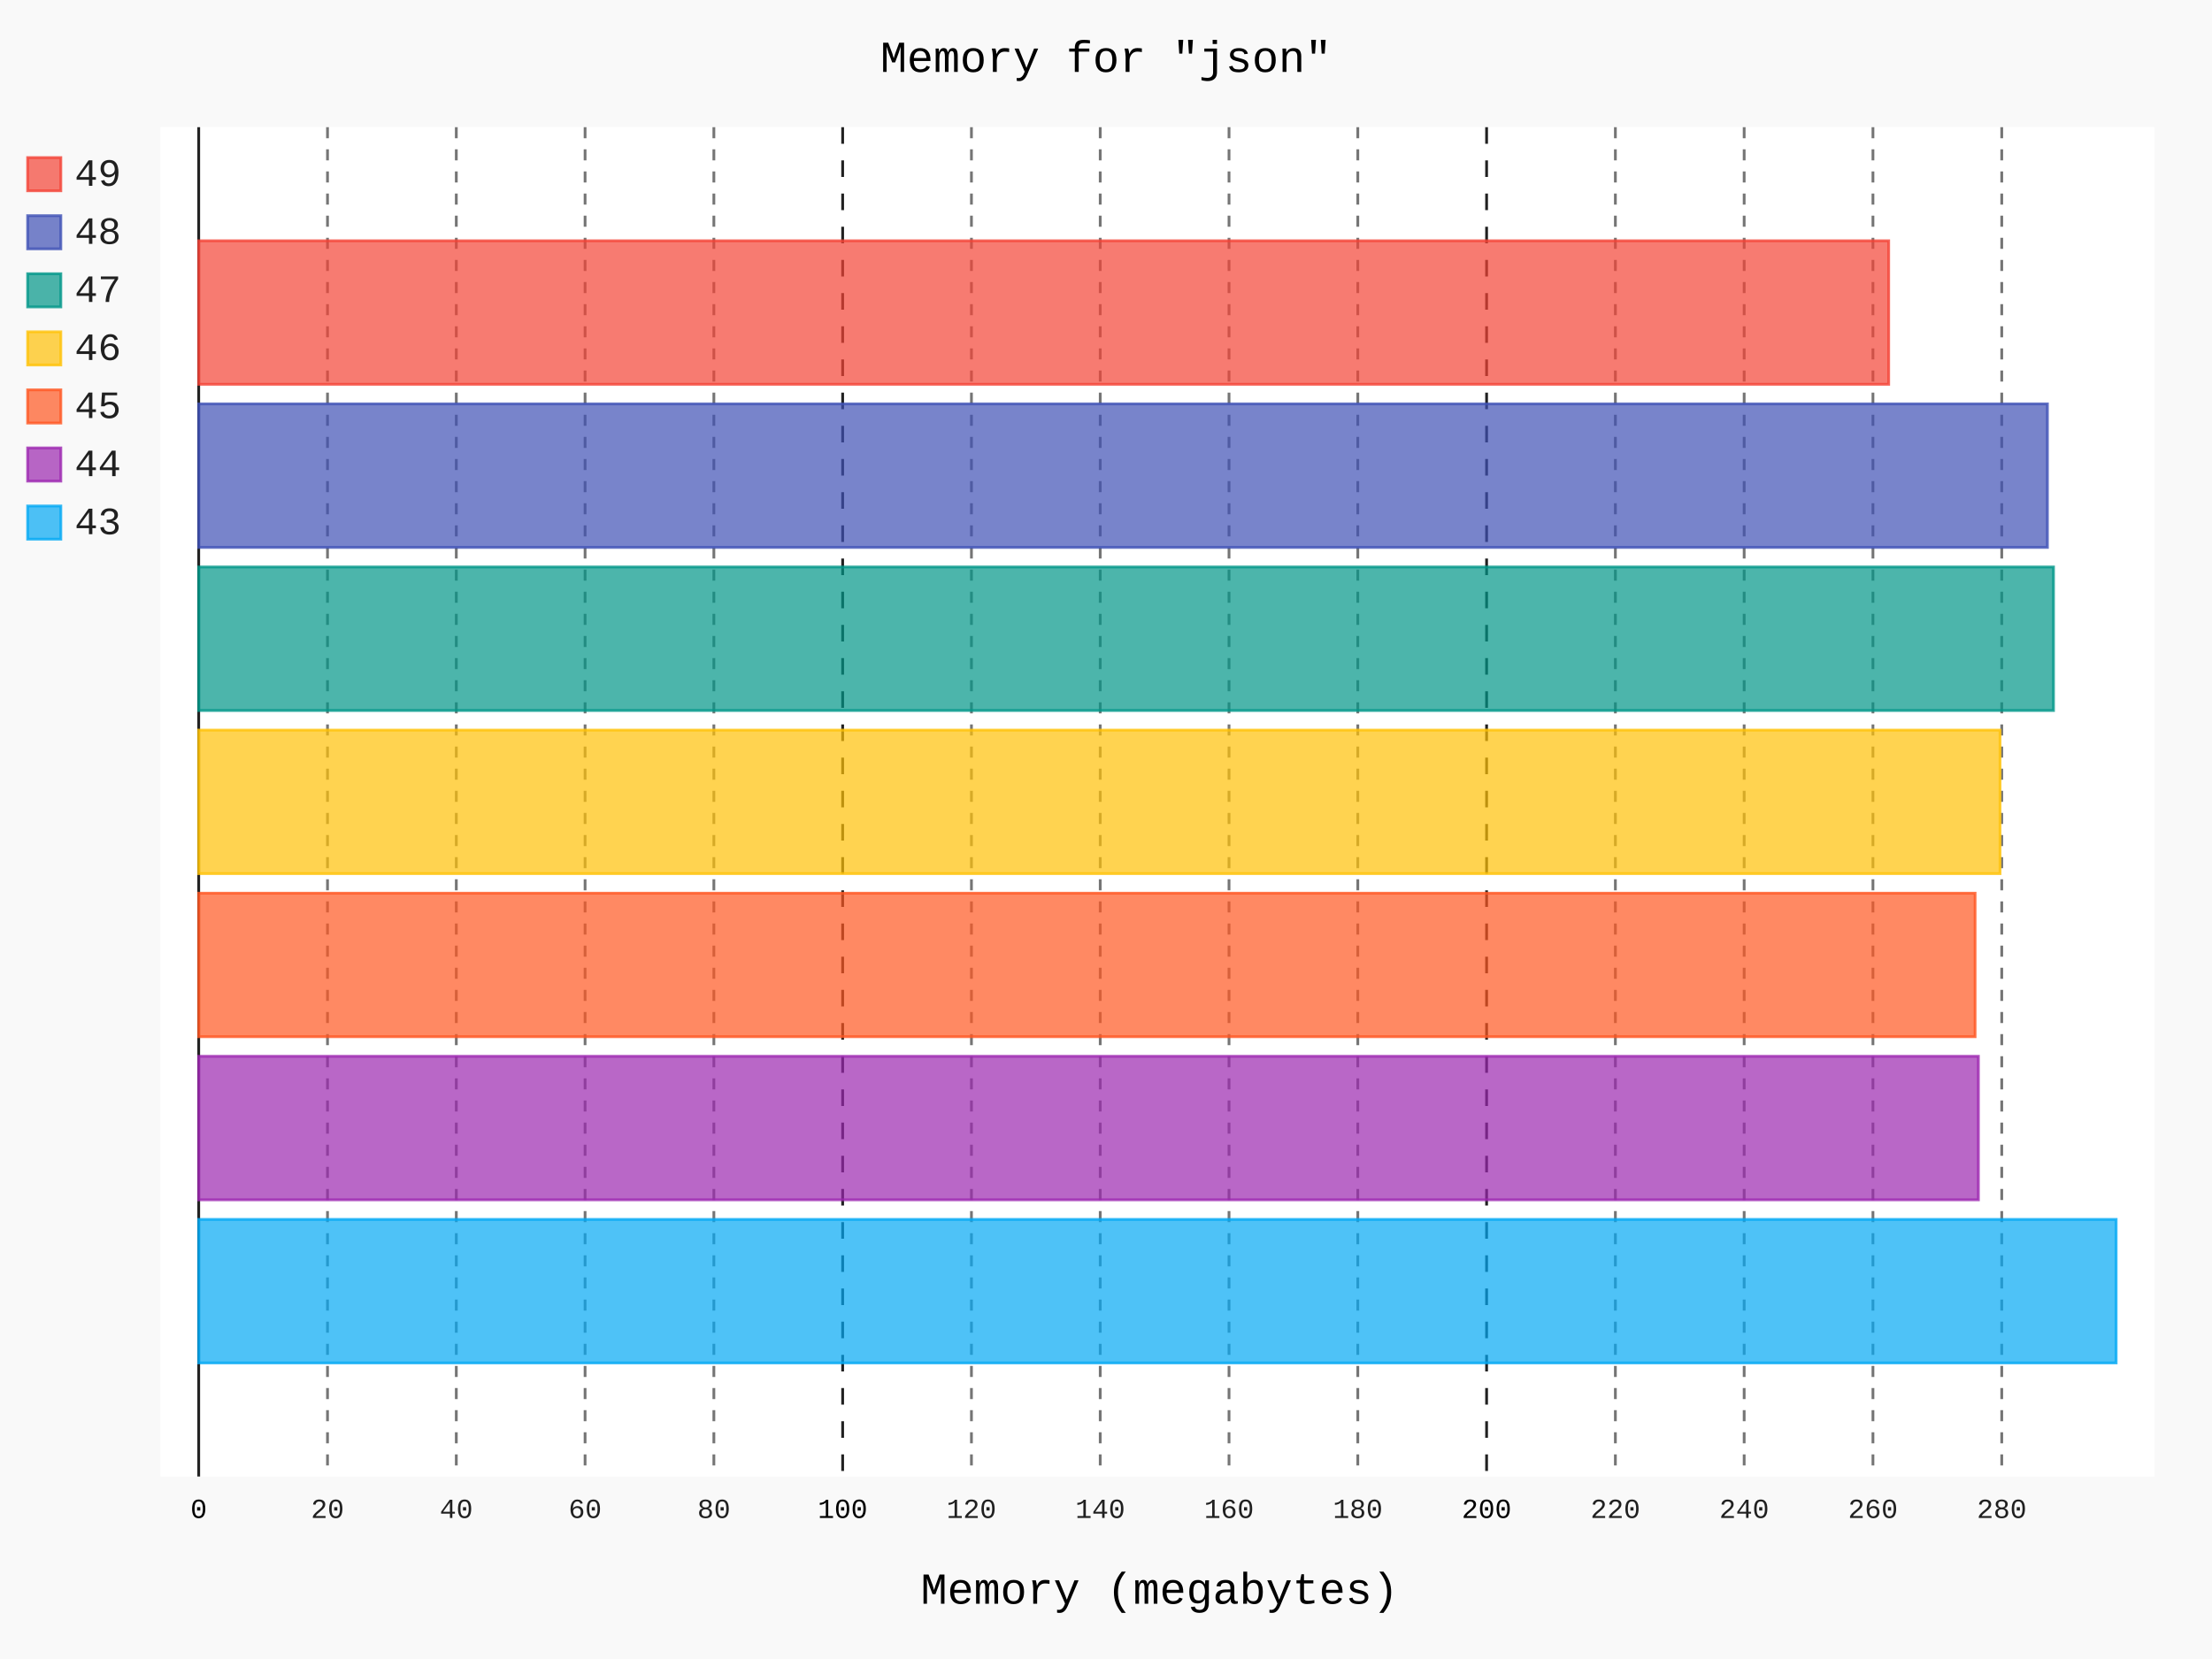
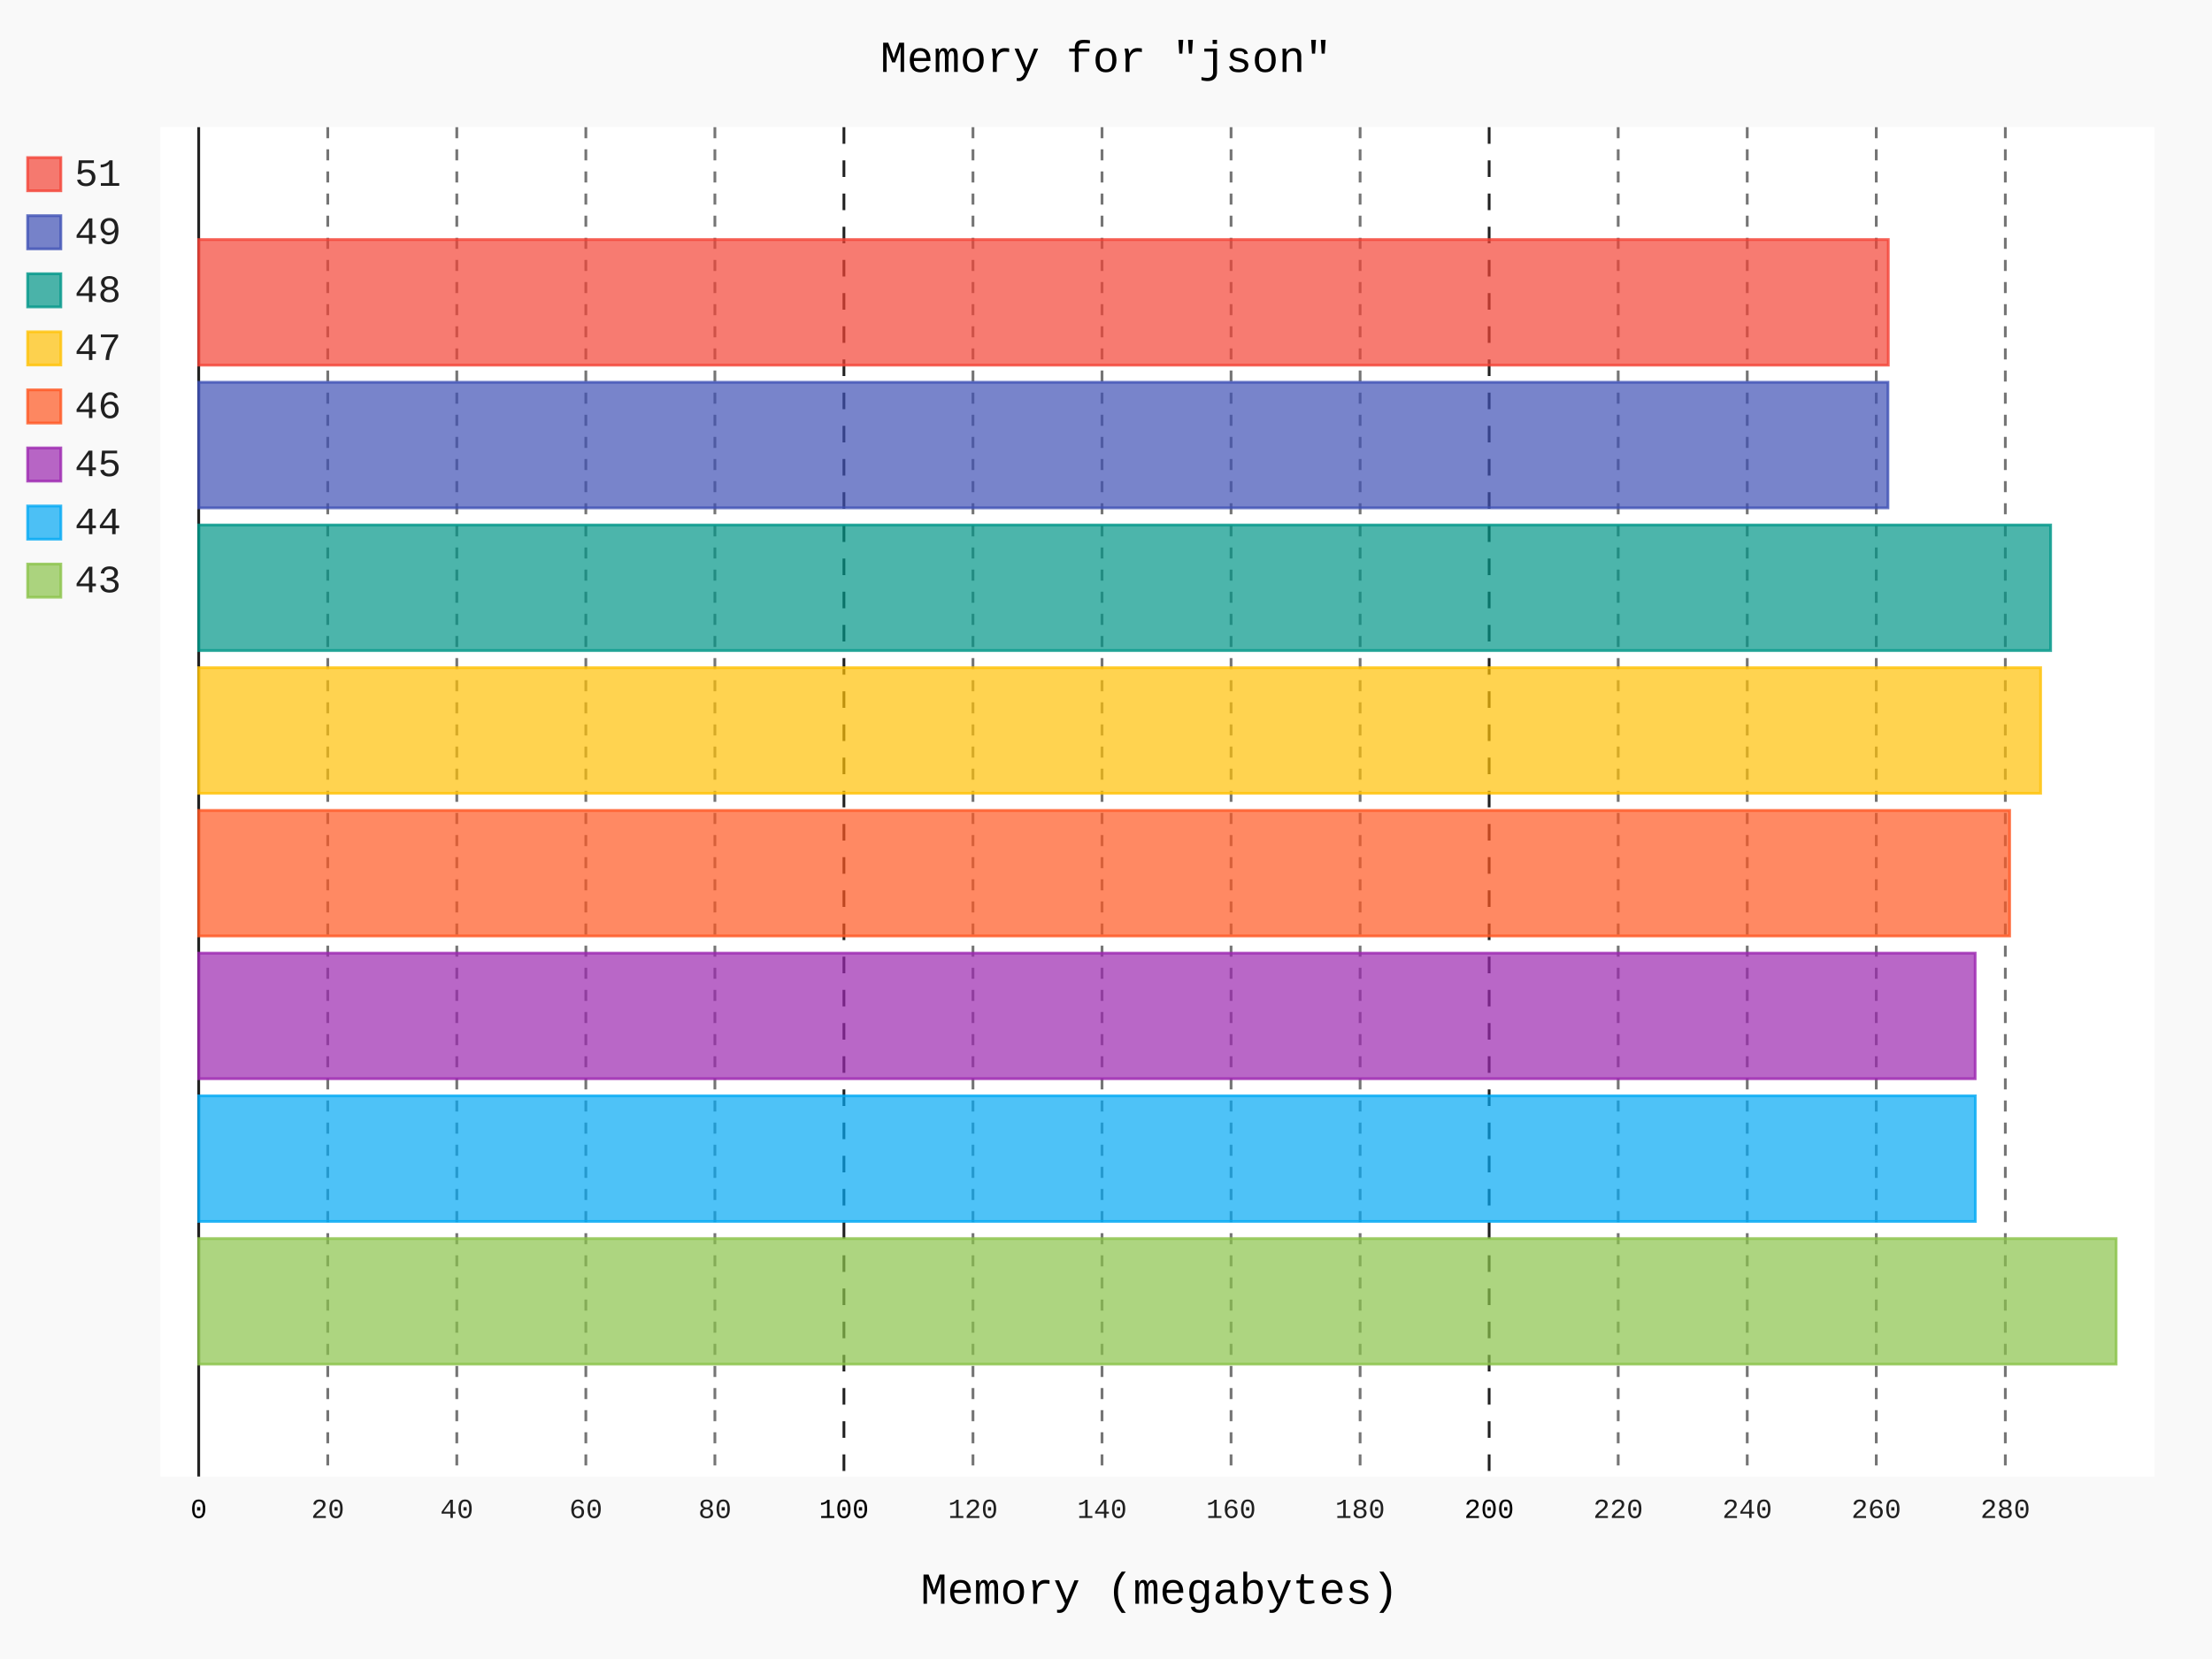
- <svg xmlns="http://www.w3.org/2000/svg" class="pygal-chart" id="chart-b7abd17a-9d32-4eed-b9ae-3e2797826c0f" viewBox="0 0 800 600">
+ <svg xmlns="http://www.w3.org/2000/svg" class="pygal-chart" id="chart-569929b2-1d37-4e0d-a3dc-e50ab4bb9d2b" viewBox="0 0 800 600">
  <defs>
-     <style type="text/css">#chart-b7abd17a-9d32-4eed-b9ae-3e2797826c0f{-webkit-user-select:none;-webkit-font-smoothing:antialiased;font-family:Consolas,"Liberation Mono",Menlo,Courier,monospace}#chart-b7abd17a-9d32-4eed-b9ae-3e2797826c0f .title{font-family:Consolas,"Liberation Mono",Menlo,Courier,monospace;font-size:16px}#chart-b7abd17a-9d32-4eed-b9ae-3e2797826c0f .legends .legend text{font-family:Consolas,"Liberation Mono",Menlo,Courier,monospace;font-size:14px}#chart-b7abd17a-9d32-4eed-b9ae-3e2797826c0f .axis text{font-family:Consolas,"Liberation Mono",Menlo,Courier,monospace;font-size:10px}#chart-b7abd17a-9d32-4eed-b9ae-3e2797826c0f .axis text.major{font-family:Consolas,"Liberation Mono",Menlo,Courier,monospace;font-size:10px}#chart-b7abd17a-9d32-4eed-b9ae-3e2797826c0f .text-overlay text.value{font-family:Consolas,"Liberation Mono",Menlo,Courier,monospace;font-size:16px}#chart-b7abd17a-9d32-4eed-b9ae-3e2797826c0f .text-overlay text.label{font-family:Consolas,"Liberation Mono",Menlo,Courier,monospace;font-size:10px}#chart-b7abd17a-9d32-4eed-b9ae-3e2797826c0f .tooltip{font-family:Consolas,"Liberation Mono",Menlo,Courier,monospace;font-size:14px}#chart-b7abd17a-9d32-4eed-b9ae-3e2797826c0f text.no_data{font-family:Consolas,"Liberation Mono",Menlo,Courier,monospace;font-size:64px}
- #chart-b7abd17a-9d32-4eed-b9ae-3e2797826c0f{background-color:rgba(249,249,249,1)}#chart-b7abd17a-9d32-4eed-b9ae-3e2797826c0f path,#chart-b7abd17a-9d32-4eed-b9ae-3e2797826c0f line,#chart-b7abd17a-9d32-4eed-b9ae-3e2797826c0f rect,#chart-b7abd17a-9d32-4eed-b9ae-3e2797826c0f circle{-webkit-transition:150ms;-moz-transition:150ms;transition:150ms}#chart-b7abd17a-9d32-4eed-b9ae-3e2797826c0f .graph &gt; .background{fill:rgba(249,249,249,1)}#chart-b7abd17a-9d32-4eed-b9ae-3e2797826c0f .plot &gt; .background{fill:rgba(255,255,255,1)}#chart-b7abd17a-9d32-4eed-b9ae-3e2797826c0f .graph{fill:rgba(0,0,0,.87)}#chart-b7abd17a-9d32-4eed-b9ae-3e2797826c0f text.no_data{fill:rgba(0,0,0,1)}#chart-b7abd17a-9d32-4eed-b9ae-3e2797826c0f .title{fill:rgba(0,0,0,1)}#chart-b7abd17a-9d32-4eed-b9ae-3e2797826c0f .legends .legend text{fill:rgba(0,0,0,.87)}#chart-b7abd17a-9d32-4eed-b9ae-3e2797826c0f .legends .legend:hover text{fill:rgba(0,0,0,1)}#chart-b7abd17a-9d32-4eed-b9ae-3e2797826c0f .axis .line{stroke:rgba(0,0,0,1)}#chart-b7abd17a-9d32-4eed-b9ae-3e2797826c0f .axis .guide.line{stroke:rgba(0,0,0,.54)}#chart-b7abd17a-9d32-4eed-b9ae-3e2797826c0f .axis .major.line{stroke:rgba(0,0,0,.87)}#chart-b7abd17a-9d32-4eed-b9ae-3e2797826c0f .axis text.major{fill:rgba(0,0,0,1)}#chart-b7abd17a-9d32-4eed-b9ae-3e2797826c0f .axis.y .guides:hover .guide.line,#chart-b7abd17a-9d32-4eed-b9ae-3e2797826c0f .line-graph .axis.x .guides:hover .guide.line,#chart-b7abd17a-9d32-4eed-b9ae-3e2797826c0f .stackedline-graph .axis.x .guides:hover .guide.line,#chart-b7abd17a-9d32-4eed-b9ae-3e2797826c0f .xy-graph .axis.x .guides:hover .guide.line{stroke:rgba(0,0,0,1)}#chart-b7abd17a-9d32-4eed-b9ae-3e2797826c0f .axis .guides:hover text{fill:rgba(0,0,0,1)}#chart-b7abd17a-9d32-4eed-b9ae-3e2797826c0f .reactive{fill-opacity:.7;stroke-opacity:.8}#chart-b7abd17a-9d32-4eed-b9ae-3e2797826c0f .ci{stroke:rgba(0,0,0,.87)}#chart-b7abd17a-9d32-4eed-b9ae-3e2797826c0f .reactive.active,#chart-b7abd17a-9d32-4eed-b9ae-3e2797826c0f .active .reactive{fill-opacity:.8;stroke-opacity:.9;stroke-width:4}#chart-b7abd17a-9d32-4eed-b9ae-3e2797826c0f .ci .reactive.active{stroke-width:1.5}#chart-b7abd17a-9d32-4eed-b9ae-3e2797826c0f .series text{fill:rgba(0,0,0,1)}#chart-b7abd17a-9d32-4eed-b9ae-3e2797826c0f .tooltip rect{fill:rgba(255,255,255,1);stroke:rgba(0,0,0,1);-webkit-transition:opacity 150ms;-moz-transition:opacity 150ms;transition:opacity 150ms}#chart-b7abd17a-9d32-4eed-b9ae-3e2797826c0f .tooltip .label{fill:rgba(0,0,0,.87)}#chart-b7abd17a-9d32-4eed-b9ae-3e2797826c0f .tooltip .label{fill:rgba(0,0,0,.87)}#chart-b7abd17a-9d32-4eed-b9ae-3e2797826c0f .tooltip .legend{font-size:.8em;fill:rgba(0,0,0,.54)}#chart-b7abd17a-9d32-4eed-b9ae-3e2797826c0f .tooltip .x_label{font-size:.6em;fill:rgba(0,0,0,1)}#chart-b7abd17a-9d32-4eed-b9ae-3e2797826c0f .tooltip .xlink{font-size:.5em;text-decoration:underline}#chart-b7abd17a-9d32-4eed-b9ae-3e2797826c0f .tooltip .value{font-size:1.5em}#chart-b7abd17a-9d32-4eed-b9ae-3e2797826c0f .bound{font-size:.5em}#chart-b7abd17a-9d32-4eed-b9ae-3e2797826c0f .max-value{font-size:.75em;fill:rgba(0,0,0,.54)}#chart-b7abd17a-9d32-4eed-b9ae-3e2797826c0f .map-element{fill:rgba(255,255,255,1);stroke:rgba(0,0,0,.54) !important}#chart-b7abd17a-9d32-4eed-b9ae-3e2797826c0f .map-element .reactive{fill-opacity:inherit;stroke-opacity:inherit}#chart-b7abd17a-9d32-4eed-b9ae-3e2797826c0f .color-0,#chart-b7abd17a-9d32-4eed-b9ae-3e2797826c0f .color-0 a:visited{stroke:#F44336;fill:#F44336}#chart-b7abd17a-9d32-4eed-b9ae-3e2797826c0f .color-1,#chart-b7abd17a-9d32-4eed-b9ae-3e2797826c0f .color-1 a:visited{stroke:#3F51B5;fill:#3F51B5}#chart-b7abd17a-9d32-4eed-b9ae-3e2797826c0f .color-2,#chart-b7abd17a-9d32-4eed-b9ae-3e2797826c0f .color-2 a:visited{stroke:#009688;fill:#009688}#chart-b7abd17a-9d32-4eed-b9ae-3e2797826c0f .color-3,#chart-b7abd17a-9d32-4eed-b9ae-3e2797826c0f .color-3 a:visited{stroke:#FFC107;fill:#FFC107}#chart-b7abd17a-9d32-4eed-b9ae-3e2797826c0f .color-4,#chart-b7abd17a-9d32-4eed-b9ae-3e2797826c0f .color-4 a:visited{stroke:#FF5722;fill:#FF5722}#chart-b7abd17a-9d32-4eed-b9ae-3e2797826c0f .color-5,#chart-b7abd17a-9d32-4eed-b9ae-3e2797826c0f .color-5 a:visited{stroke:#9C27B0;fill:#9C27B0}#chart-b7abd17a-9d32-4eed-b9ae-3e2797826c0f .color-6,#chart-b7abd17a-9d32-4eed-b9ae-3e2797826c0f .color-6 a:visited{stroke:#03A9F4;fill:#03A9F4}#chart-b7abd17a-9d32-4eed-b9ae-3e2797826c0f .text-overlay .color-0 text{fill:black}#chart-b7abd17a-9d32-4eed-b9ae-3e2797826c0f .text-overlay .color-1 text{fill:black}#chart-b7abd17a-9d32-4eed-b9ae-3e2797826c0f .text-overlay .color-2 text{fill:black}#chart-b7abd17a-9d32-4eed-b9ae-3e2797826c0f .text-overlay .color-3 text{fill:black}#chart-b7abd17a-9d32-4eed-b9ae-3e2797826c0f .text-overlay .color-4 text{fill:black}#chart-b7abd17a-9d32-4eed-b9ae-3e2797826c0f .text-overlay .color-5 text{fill:black}#chart-b7abd17a-9d32-4eed-b9ae-3e2797826c0f .text-overlay .color-6 text{fill:black}
- #chart-b7abd17a-9d32-4eed-b9ae-3e2797826c0f text.no_data{text-anchor:middle}#chart-b7abd17a-9d32-4eed-b9ae-3e2797826c0f .guide.line{fill:none}#chart-b7abd17a-9d32-4eed-b9ae-3e2797826c0f .centered{text-anchor:middle}#chart-b7abd17a-9d32-4eed-b9ae-3e2797826c0f .title{text-anchor:middle}#chart-b7abd17a-9d32-4eed-b9ae-3e2797826c0f .legends .legend text{fill-opacity:1}#chart-b7abd17a-9d32-4eed-b9ae-3e2797826c0f .axis.x text{text-anchor:middle}#chart-b7abd17a-9d32-4eed-b9ae-3e2797826c0f .axis.x:not(.web) text[transform]{text-anchor:start}#chart-b7abd17a-9d32-4eed-b9ae-3e2797826c0f .axis.x:not(.web) text[transform].backwards{text-anchor:end}#chart-b7abd17a-9d32-4eed-b9ae-3e2797826c0f .axis.y text{text-anchor:end}#chart-b7abd17a-9d32-4eed-b9ae-3e2797826c0f .axis.y text[transform].backwards{text-anchor:start}#chart-b7abd17a-9d32-4eed-b9ae-3e2797826c0f .axis.y2 text{text-anchor:start}#chart-b7abd17a-9d32-4eed-b9ae-3e2797826c0f .axis.y2 text[transform].backwards{text-anchor:end}#chart-b7abd17a-9d32-4eed-b9ae-3e2797826c0f .axis .guide.line{stroke-dasharray:4,4}#chart-b7abd17a-9d32-4eed-b9ae-3e2797826c0f .axis .major.guide.line{stroke-dasharray:6,6}#chart-b7abd17a-9d32-4eed-b9ae-3e2797826c0f .horizontal .axis.y .guide.line,#chart-b7abd17a-9d32-4eed-b9ae-3e2797826c0f .horizontal .axis.y2 .guide.line,#chart-b7abd17a-9d32-4eed-b9ae-3e2797826c0f .vertical .axis.x .guide.line{opacity:0}#chart-b7abd17a-9d32-4eed-b9ae-3e2797826c0f .horizontal .axis.always_show .guide.line,#chart-b7abd17a-9d32-4eed-b9ae-3e2797826c0f .vertical .axis.always_show .guide.line{opacity:1 !important}#chart-b7abd17a-9d32-4eed-b9ae-3e2797826c0f .axis.y .guides:hover .guide.line,#chart-b7abd17a-9d32-4eed-b9ae-3e2797826c0f .axis.y2 .guides:hover .guide.line,#chart-b7abd17a-9d32-4eed-b9ae-3e2797826c0f .axis.x .guides:hover .guide.line{opacity:1}#chart-b7abd17a-9d32-4eed-b9ae-3e2797826c0f .axis .guides:hover text{opacity:1}#chart-b7abd17a-9d32-4eed-b9ae-3e2797826c0f .nofill{fill:none}#chart-b7abd17a-9d32-4eed-b9ae-3e2797826c0f .subtle-fill{fill-opacity:.2}#chart-b7abd17a-9d32-4eed-b9ae-3e2797826c0f .dot{stroke-width:1px;fill-opacity:1}#chart-b7abd17a-9d32-4eed-b9ae-3e2797826c0f .dot.active{stroke-width:5px}#chart-b7abd17a-9d32-4eed-b9ae-3e2797826c0f .dot.negative{fill:transparent}#chart-b7abd17a-9d32-4eed-b9ae-3e2797826c0f text,#chart-b7abd17a-9d32-4eed-b9ae-3e2797826c0f tspan{stroke:none !important}#chart-b7abd17a-9d32-4eed-b9ae-3e2797826c0f .series text.active{opacity:1}#chart-b7abd17a-9d32-4eed-b9ae-3e2797826c0f .tooltip rect{fill-opacity:.95;stroke-width:.5}#chart-b7abd17a-9d32-4eed-b9ae-3e2797826c0f .tooltip text{fill-opacity:1}#chart-b7abd17a-9d32-4eed-b9ae-3e2797826c0f .showable{visibility:hidden}#chart-b7abd17a-9d32-4eed-b9ae-3e2797826c0f .showable.shown{visibility:visible}#chart-b7abd17a-9d32-4eed-b9ae-3e2797826c0f .gauge-background{fill:rgba(229,229,229,1);stroke:none}#chart-b7abd17a-9d32-4eed-b9ae-3e2797826c0f .bg-lines{stroke:rgba(249,249,249,1);stroke-width:2px}</style>
+     <style type="text/css">#chart-569929b2-1d37-4e0d-a3dc-e50ab4bb9d2b{-webkit-user-select:none;-webkit-font-smoothing:antialiased;font-family:Consolas,"Liberation Mono",Menlo,Courier,monospace}#chart-569929b2-1d37-4e0d-a3dc-e50ab4bb9d2b .title{font-family:Consolas,"Liberation Mono",Menlo,Courier,monospace;font-size:16px}#chart-569929b2-1d37-4e0d-a3dc-e50ab4bb9d2b .legends .legend text{font-family:Consolas,"Liberation Mono",Menlo,Courier,monospace;font-size:14px}#chart-569929b2-1d37-4e0d-a3dc-e50ab4bb9d2b .axis text{font-family:Consolas,"Liberation Mono",Menlo,Courier,monospace;font-size:10px}#chart-569929b2-1d37-4e0d-a3dc-e50ab4bb9d2b .axis text.major{font-family:Consolas,"Liberation Mono",Menlo,Courier,monospace;font-size:10px}#chart-569929b2-1d37-4e0d-a3dc-e50ab4bb9d2b .text-overlay text.value{font-family:Consolas,"Liberation Mono",Menlo,Courier,monospace;font-size:16px}#chart-569929b2-1d37-4e0d-a3dc-e50ab4bb9d2b .text-overlay text.label{font-family:Consolas,"Liberation Mono",Menlo,Courier,monospace;font-size:10px}#chart-569929b2-1d37-4e0d-a3dc-e50ab4bb9d2b .tooltip{font-family:Consolas,"Liberation Mono",Menlo,Courier,monospace;font-size:14px}#chart-569929b2-1d37-4e0d-a3dc-e50ab4bb9d2b text.no_data{font-family:Consolas,"Liberation Mono",Menlo,Courier,monospace;font-size:64px}
+ #chart-569929b2-1d37-4e0d-a3dc-e50ab4bb9d2b{background-color:rgba(249,249,249,1)}#chart-569929b2-1d37-4e0d-a3dc-e50ab4bb9d2b path,#chart-569929b2-1d37-4e0d-a3dc-e50ab4bb9d2b line,#chart-569929b2-1d37-4e0d-a3dc-e50ab4bb9d2b rect,#chart-569929b2-1d37-4e0d-a3dc-e50ab4bb9d2b circle{-webkit-transition:150ms;-moz-transition:150ms;transition:150ms}#chart-569929b2-1d37-4e0d-a3dc-e50ab4bb9d2b .graph &gt; .background{fill:rgba(249,249,249,1)}#chart-569929b2-1d37-4e0d-a3dc-e50ab4bb9d2b .plot &gt; .background{fill:rgba(255,255,255,1)}#chart-569929b2-1d37-4e0d-a3dc-e50ab4bb9d2b .graph{fill:rgba(0,0,0,.87)}#chart-569929b2-1d37-4e0d-a3dc-e50ab4bb9d2b text.no_data{fill:rgba(0,0,0,1)}#chart-569929b2-1d37-4e0d-a3dc-e50ab4bb9d2b .title{fill:rgba(0,0,0,1)}#chart-569929b2-1d37-4e0d-a3dc-e50ab4bb9d2b .legends .legend text{fill:rgba(0,0,0,.87)}#chart-569929b2-1d37-4e0d-a3dc-e50ab4bb9d2b .legends .legend:hover text{fill:rgba(0,0,0,1)}#chart-569929b2-1d37-4e0d-a3dc-e50ab4bb9d2b .axis .line{stroke:rgba(0,0,0,1)}#chart-569929b2-1d37-4e0d-a3dc-e50ab4bb9d2b .axis .guide.line{stroke:rgba(0,0,0,.54)}#chart-569929b2-1d37-4e0d-a3dc-e50ab4bb9d2b .axis .major.line{stroke:rgba(0,0,0,.87)}#chart-569929b2-1d37-4e0d-a3dc-e50ab4bb9d2b .axis text.major{fill:rgba(0,0,0,1)}#chart-569929b2-1d37-4e0d-a3dc-e50ab4bb9d2b .axis.y .guides:hover .guide.line,#chart-569929b2-1d37-4e0d-a3dc-e50ab4bb9d2b .line-graph .axis.x .guides:hover .guide.line,#chart-569929b2-1d37-4e0d-a3dc-e50ab4bb9d2b .stackedline-graph .axis.x .guides:hover .guide.line,#chart-569929b2-1d37-4e0d-a3dc-e50ab4bb9d2b .xy-graph .axis.x .guides:hover .guide.line{stroke:rgba(0,0,0,1)}#chart-569929b2-1d37-4e0d-a3dc-e50ab4bb9d2b .axis .guides:hover text{fill:rgba(0,0,0,1)}#chart-569929b2-1d37-4e0d-a3dc-e50ab4bb9d2b .reactive{fill-opacity:.7;stroke-opacity:.8}#chart-569929b2-1d37-4e0d-a3dc-e50ab4bb9d2b .ci{stroke:rgba(0,0,0,.87)}#chart-569929b2-1d37-4e0d-a3dc-e50ab4bb9d2b .reactive.active,#chart-569929b2-1d37-4e0d-a3dc-e50ab4bb9d2b .active .reactive{fill-opacity:.8;stroke-opacity:.9;stroke-width:4}#chart-569929b2-1d37-4e0d-a3dc-e50ab4bb9d2b .ci .reactive.active{stroke-width:1.5}#chart-569929b2-1d37-4e0d-a3dc-e50ab4bb9d2b .series text{fill:rgba(0,0,0,1)}#chart-569929b2-1d37-4e0d-a3dc-e50ab4bb9d2b .tooltip rect{fill:rgba(255,255,255,1);stroke:rgba(0,0,0,1);-webkit-transition:opacity 150ms;-moz-transition:opacity 150ms;transition:opacity 150ms}#chart-569929b2-1d37-4e0d-a3dc-e50ab4bb9d2b .tooltip .label{fill:rgba(0,0,0,.87)}#chart-569929b2-1d37-4e0d-a3dc-e50ab4bb9d2b .tooltip .label{fill:rgba(0,0,0,.87)}#chart-569929b2-1d37-4e0d-a3dc-e50ab4bb9d2b .tooltip .legend{font-size:.8em;fill:rgba(0,0,0,.54)}#chart-569929b2-1d37-4e0d-a3dc-e50ab4bb9d2b .tooltip .x_label{font-size:.6em;fill:rgba(0,0,0,1)}#chart-569929b2-1d37-4e0d-a3dc-e50ab4bb9d2b .tooltip .xlink{font-size:.5em;text-decoration:underline}#chart-569929b2-1d37-4e0d-a3dc-e50ab4bb9d2b .tooltip .value{font-size:1.5em}#chart-569929b2-1d37-4e0d-a3dc-e50ab4bb9d2b .bound{font-size:.5em}#chart-569929b2-1d37-4e0d-a3dc-e50ab4bb9d2b .max-value{font-size:.75em;fill:rgba(0,0,0,.54)}#chart-569929b2-1d37-4e0d-a3dc-e50ab4bb9d2b .map-element{fill:rgba(255,255,255,1);stroke:rgba(0,0,0,.54) !important}#chart-569929b2-1d37-4e0d-a3dc-e50ab4bb9d2b .map-element .reactive{fill-opacity:inherit;stroke-opacity:inherit}#chart-569929b2-1d37-4e0d-a3dc-e50ab4bb9d2b .color-0,#chart-569929b2-1d37-4e0d-a3dc-e50ab4bb9d2b .color-0 a:visited{stroke:#F44336;fill:#F44336}#chart-569929b2-1d37-4e0d-a3dc-e50ab4bb9d2b .color-1,#chart-569929b2-1d37-4e0d-a3dc-e50ab4bb9d2b .color-1 a:visited{stroke:#3F51B5;fill:#3F51B5}#chart-569929b2-1d37-4e0d-a3dc-e50ab4bb9d2b .color-2,#chart-569929b2-1d37-4e0d-a3dc-e50ab4bb9d2b .color-2 a:visited{stroke:#009688;fill:#009688}#chart-569929b2-1d37-4e0d-a3dc-e50ab4bb9d2b .color-3,#chart-569929b2-1d37-4e0d-a3dc-e50ab4bb9d2b .color-3 a:visited{stroke:#FFC107;fill:#FFC107}#chart-569929b2-1d37-4e0d-a3dc-e50ab4bb9d2b .color-4,#chart-569929b2-1d37-4e0d-a3dc-e50ab4bb9d2b .color-4 a:visited{stroke:#FF5722;fill:#FF5722}#chart-569929b2-1d37-4e0d-a3dc-e50ab4bb9d2b .color-5,#chart-569929b2-1d37-4e0d-a3dc-e50ab4bb9d2b .color-5 a:visited{stroke:#9C27B0;fill:#9C27B0}#chart-569929b2-1d37-4e0d-a3dc-e50ab4bb9d2b .color-6,#chart-569929b2-1d37-4e0d-a3dc-e50ab4bb9d2b .color-6 a:visited{stroke:#03A9F4;fill:#03A9F4}#chart-569929b2-1d37-4e0d-a3dc-e50ab4bb9d2b .color-7,#chart-569929b2-1d37-4e0d-a3dc-e50ab4bb9d2b .color-7 a:visited{stroke:#8BC34A;fill:#8BC34A}#chart-569929b2-1d37-4e0d-a3dc-e50ab4bb9d2b .text-overlay .color-0 text{fill:black}#chart-569929b2-1d37-4e0d-a3dc-e50ab4bb9d2b .text-overlay .color-1 text{fill:black}#chart-569929b2-1d37-4e0d-a3dc-e50ab4bb9d2b .text-overlay .color-2 text{fill:black}#chart-569929b2-1d37-4e0d-a3dc-e50ab4bb9d2b .text-overlay .color-3 text{fill:black}#chart-569929b2-1d37-4e0d-a3dc-e50ab4bb9d2b .text-overlay .color-4 text{fill:black}#chart-569929b2-1d37-4e0d-a3dc-e50ab4bb9d2b .text-overlay .color-5 text{fill:black}#chart-569929b2-1d37-4e0d-a3dc-e50ab4bb9d2b .text-overlay .color-6 text{fill:black}#chart-569929b2-1d37-4e0d-a3dc-e50ab4bb9d2b .text-overlay .color-7 text{fill:black}
+ #chart-569929b2-1d37-4e0d-a3dc-e50ab4bb9d2b text.no_data{text-anchor:middle}#chart-569929b2-1d37-4e0d-a3dc-e50ab4bb9d2b .guide.line{fill:none}#chart-569929b2-1d37-4e0d-a3dc-e50ab4bb9d2b .centered{text-anchor:middle}#chart-569929b2-1d37-4e0d-a3dc-e50ab4bb9d2b .title{text-anchor:middle}#chart-569929b2-1d37-4e0d-a3dc-e50ab4bb9d2b .legends .legend text{fill-opacity:1}#chart-569929b2-1d37-4e0d-a3dc-e50ab4bb9d2b .axis.x text{text-anchor:middle}#chart-569929b2-1d37-4e0d-a3dc-e50ab4bb9d2b .axis.x:not(.web) text[transform]{text-anchor:start}#chart-569929b2-1d37-4e0d-a3dc-e50ab4bb9d2b .axis.x:not(.web) text[transform].backwards{text-anchor:end}#chart-569929b2-1d37-4e0d-a3dc-e50ab4bb9d2b .axis.y text{text-anchor:end}#chart-569929b2-1d37-4e0d-a3dc-e50ab4bb9d2b .axis.y text[transform].backwards{text-anchor:start}#chart-569929b2-1d37-4e0d-a3dc-e50ab4bb9d2b .axis.y2 text{text-anchor:start}#chart-569929b2-1d37-4e0d-a3dc-e50ab4bb9d2b .axis.y2 text[transform].backwards{text-anchor:end}#chart-569929b2-1d37-4e0d-a3dc-e50ab4bb9d2b .axis .guide.line{stroke-dasharray:4,4}#chart-569929b2-1d37-4e0d-a3dc-e50ab4bb9d2b .axis .major.guide.line{stroke-dasharray:6,6}#chart-569929b2-1d37-4e0d-a3dc-e50ab4bb9d2b .horizontal .axis.y .guide.line,#chart-569929b2-1d37-4e0d-a3dc-e50ab4bb9d2b .horizontal .axis.y2 .guide.line,#chart-569929b2-1d37-4e0d-a3dc-e50ab4bb9d2b .vertical .axis.x .guide.line{opacity:0}#chart-569929b2-1d37-4e0d-a3dc-e50ab4bb9d2b .horizontal .axis.always_show .guide.line,#chart-569929b2-1d37-4e0d-a3dc-e50ab4bb9d2b .vertical .axis.always_show .guide.line{opacity:1 !important}#chart-569929b2-1d37-4e0d-a3dc-e50ab4bb9d2b .axis.y .guides:hover .guide.line,#chart-569929b2-1d37-4e0d-a3dc-e50ab4bb9d2b .axis.y2 .guides:hover .guide.line,#chart-569929b2-1d37-4e0d-a3dc-e50ab4bb9d2b .axis.x .guides:hover .guide.line{opacity:1}#chart-569929b2-1d37-4e0d-a3dc-e50ab4bb9d2b .axis .guides:hover text{opacity:1}#chart-569929b2-1d37-4e0d-a3dc-e50ab4bb9d2b .nofill{fill:none}#chart-569929b2-1d37-4e0d-a3dc-e50ab4bb9d2b .subtle-fill{fill-opacity:.2}#chart-569929b2-1d37-4e0d-a3dc-e50ab4bb9d2b .dot{stroke-width:1px;fill-opacity:1}#chart-569929b2-1d37-4e0d-a3dc-e50ab4bb9d2b .dot.active{stroke-width:5px}#chart-569929b2-1d37-4e0d-a3dc-e50ab4bb9d2b .dot.negative{fill:transparent}#chart-569929b2-1d37-4e0d-a3dc-e50ab4bb9d2b text,#chart-569929b2-1d37-4e0d-a3dc-e50ab4bb9d2b tspan{stroke:none !important}#chart-569929b2-1d37-4e0d-a3dc-e50ab4bb9d2b .series text.active{opacity:1}#chart-569929b2-1d37-4e0d-a3dc-e50ab4bb9d2b .tooltip rect{fill-opacity:.95;stroke-width:.5}#chart-569929b2-1d37-4e0d-a3dc-e50ab4bb9d2b .tooltip text{fill-opacity:1}#chart-569929b2-1d37-4e0d-a3dc-e50ab4bb9d2b .showable{visibility:hidden}#chart-569929b2-1d37-4e0d-a3dc-e50ab4bb9d2b .showable.shown{visibility:visible}#chart-569929b2-1d37-4e0d-a3dc-e50ab4bb9d2b .gauge-background{fill:rgba(229,229,229,1);stroke:none}#chart-569929b2-1d37-4e0d-a3dc-e50ab4bb9d2b .bg-lines{stroke:rgba(249,249,249,1);stroke-width:2px}</style>
  </defs>
  <g class="graph horizontalbar-graph horizontal">
    <rect class="background" height="600" width="800" x="0" y="0" />
    <g class="plot" transform="translate(58, 46)">
      <rect class="background" height="488" width="721.2" x="0" y="0" />
      <g class="axis x always_show">
        <g class="guides">
          <path class="axis major line" d="M13.869 0 v488" />
          <text class="major" x="13.869" y="503.0">0</text>
        </g>
        <g class="guides">
-           <path class="guide line" d="M60.447 0 v488" />
-           <text class="" x="60.447" y="503.0">20</text>
+           <path class="guide line" d="M60.539 0 v488" />
+           <text class="" x="60.539" y="503.0">20</text>
        </g>
        <g class="guides">
-           <path class="guide line" d="M107.025 0 v488" />
-           <text class="" x="107.025" y="503.0">40</text>
+           <path class="guide line" d="M107.209 0 v488" />
+           <text class="" x="107.209" y="503.0">40</text>
        </g>
        <g class="guides">
-           <path class="guide line" d="M153.602 0 v488" />
-           <text class="" x="153.602" y="503.0">60</text>
+           <path class="guide line" d="M153.88 0 v488" />
+           <text class="" x="153.88" y="503.0">60</text>
        </g>
        <g class="guides">
-           <path class="guide line" d="M200.18 0 v488" />
-           <text class="" x="200.18" y="503.0">80</text>
+           <path class="guide line" d="M200.55 0 v488" />
+           <text class="" x="200.55" y="503.0">80</text>
        </g>
        <g class="guides">
-           <path class="major guide line" d="M246.758 0 v488" />
-           <text class="major" x="246.758" y="503.0">100</text>
+           <path class="major guide line" d="M247.22 0 v488" />
+           <text class="major" x="247.22" y="503.0">100</text>
        </g>
        <g class="guides">
-           <path class="guide line" d="M293.335 0 v488" />
-           <text class="" x="293.335" y="503.0">120</text>
+           <path class="guide line" d="M293.89 0 v488" />
+           <text class="" x="293.89" y="503.0">120</text>
        </g>
        <g class="guides">
-           <path class="guide line" d="M339.913 0 v488" />
-           <text class="" x="339.913" y="503.0">140</text>
+           <path class="guide line" d="M340.56 0 v488" />
+           <text class="" x="340.56" y="503.0">140</text>
        </g>
        <g class="guides">
-           <path class="guide line" d="M386.491 0 v488" />
-           <text class="" x="386.491" y="503.0">160</text>
+           <path class="guide line" d="M387.23 0 v488" />
+           <text class="" x="387.23" y="503.0">160</text>
        </g>
        <g class="guides">
-           <path class="guide line" d="M433.068 0 v488" />
-           <text class="" x="433.068" y="503.0">180</text>
+           <path class="guide line" d="M433.9 0 v488" />
+           <text class="" x="433.9" y="503.0">180</text>
        </g>
        <g class="guides">
-           <path class="major guide line" d="M479.646 0 v488" />
-           <text class="major" x="479.646" y="503.0">200</text>
+           <path class="major guide line" d="M480.57 0 v488" />
+           <text class="major" x="480.57" y="503.0">200</text>
        </g>
        <g class="guides">
-           <path class="guide line" d="M526.224 0 v488" />
-           <text class="" x="526.224" y="503.0">220</text>
+           <path class="guide line" d="M527.241 0 v488" />
+           <text class="" x="527.241" y="503.0">220</text>
        </g>
        <g class="guides">
-           <path class="guide line" d="M572.801 0 v488" />
-           <text class="" x="572.801" y="503.0">240</text>
+           <path class="guide line" d="M573.911 0 v488" />
+           <text class="" x="573.911" y="503.0">240</text>
        </g>
        <g class="guides">
-           <path class="guide line" d="M619.379 0 v488" />
-           <text class="" x="619.379" y="503.0">260</text>
+           <path class="guide line" d="M620.581 0 v488" />
+           <text class="" x="620.581" y="503.0">260</text>
        </g>
        <g class="guides">
-           <path class="guide line" d="M665.957 0 v488" />
-           <text class="" x="665.957" y="503.0">280</text>
+           <path class="guide line" d="M667.251 0 v488" />
+           <text class="" x="667.251" y="503.0">280</text>
+         </g>
+       </g>
+       <g class="series serie-7 color-7">
+         <g class="bars">
+           <g class="bar">
+             <rect class="rect reactive tooltip-trigger" height="45.422" rx="0" ry="0" width="693.462" x="13.869" y="401.943" />
+           </g>
        </g>
      </g>
      <g class="series serie-6 color-6">
        <g class="bars">
          <g class="bar">
-             <rect class="rect reactive tooltip-trigger" height="51.91" rx="0" ry="0" width="693.462" x="13.869" y="395.012" />
+             <rect class="rect reactive tooltip-trigger" height="45.422" rx="0" ry="0" width="642.535" x="13.869" y="350.328" />
          </g>
        </g>
      </g>
      <g class="series serie-5 color-5">
        <g class="bars">
          <g class="bar">
-             <rect class="rect reactive tooltip-trigger" height="51.91" rx="0" ry="0" width="643.645" x="13.869" y="336.023" />
+             <rect class="rect reactive tooltip-trigger" height="45.422" rx="0" ry="0" width="642.48" x="13.869" y="298.712" />
          </g>
        </g>
      </g>
      <g class="series serie-4 color-4">
        <g class="bars">
          <g class="bar">
-             <rect class="rect reactive tooltip-trigger" height="51.91" rx="0" ry="0" width="642.454" x="13.869" y="277.034" />
+             <rect class="rect reactive tooltip-trigger" height="45.422" rx="0" ry="0" width="654.94" x="13.869" y="247.097" />
          </g>
        </g>
      </g>
      <g class="series serie-3 color-3">
        <g class="bars">
          <g class="bar">
-             <rect class="rect reactive tooltip-trigger" height="51.91" rx="0" ry="0" width="651.478" x="13.869" y="218.045" />
+             <rect class="rect reactive tooltip-trigger" height="45.422" rx="0" ry="0" width="666.152" x="13.869" y="195.482" />
          </g>
        </g>
      </g>
      <g class="series serie-2 color-2">
        <g class="bars">
          <g class="bar">
-             <rect class="rect reactive tooltip-trigger" height="51.91" rx="0" ry="0" width="670.81" x="13.869" y="159.056" />
+             <rect class="rect reactive tooltip-trigger" height="45.422" rx="0" ry="0" width="669.771" x="13.869" y="143.866" />
          </g>
        </g>
      </g>
      <g class="series serie-1 color-1">
        <g class="bars">
          <g class="bar">
-             <rect class="rect reactive tooltip-trigger" height="51.91" rx="0" ry="0" width="668.608" x="13.869" y="100.067" />
+             <rect class="rect reactive tooltip-trigger" height="45.422" rx="0" ry="0" width="610.932" x="13.869" y="92.251" />
          </g>
        </g>
      </g>
      <g class="series serie-0 color-0">
        <g class="bars">
          <g class="bar">
-             <rect class="rect reactive tooltip-trigger" height="51.91" rx="0" ry="0" width="611.205" x="13.869" y="41.078" />
+             <rect class="rect reactive tooltip-trigger" height="45.422" rx="0" ry="0" width="611.06" x="13.869" y="40.635" />
          </g>
        </g>
      </g>
    </g>
    <g class="titles">
      <text class="title plot_title" x="400.0" y="26">Memory for "json"</text>
      <text class="title" x="419.4" y="580">Memory (megabytes)</text>
    </g>
    <g class="plot overlay" transform="translate(58, 46)">
+       <g class="series serie-7 color-7" />
      <g class="series serie-6 color-6" />
      <g class="series serie-5 color-5" />
      <g class="series serie-4 color-4" />
      <g class="series serie-3 color-3" />
      <g class="series serie-2 color-2" />
      <g class="series serie-1 color-1" />
      <g class="series serie-0 color-0" />
    </g>
    <g class="plot text-overlay" transform="translate(58, 46)">
+       <g class="series serie-7 color-7" />
      <g class="series serie-6 color-6" />
      <g class="series serie-5 color-5" />
      <g class="series serie-4 color-4" />
      <g class="series serie-3 color-3" />
      <g class="series serie-2 color-2" />
      <g class="series serie-1 color-1" />
      <g class="series serie-0 color-0" />
    </g>
    <g class="plot tooltip-overlay" transform="translate(58, 46)">
      <g class="tooltip" style="opacity: 0" transform="translate(0 0)">
        <rect class="tooltip-box" height="0" rx="0" ry="0" width="0" />
        <g class="text" />
      </g>
    </g>
    <g class="legends" transform="translate(10, 56)">
      <g class="legend reactive activate-serie" id="activate-serie-0">
        <rect class="color-0 reactive" height="12" width="12" x="0.0" y="1.0" />
-         <text x="17.0" y="11.2">49</text>
+         <text x="17.0" y="11.2">51</text>
      </g>
      <g class="legend reactive activate-serie" id="activate-serie-1">
        <rect class="color-1 reactive" height="12" width="12" x="0.0" y="22.0" />
-         <text x="17.0" y="32.2">48</text>
+         <text x="17.0" y="32.2">49</text>
      </g>
      <g class="legend reactive activate-serie" id="activate-serie-2">
        <rect class="color-2 reactive" height="12" width="12" x="0.0" y="43.0" />
-         <text x="17.0" y="53.2">47</text>
+         <text x="17.0" y="53.2">48</text>
      </g>
      <g class="legend reactive activate-serie" id="activate-serie-3">
        <rect class="color-3 reactive" height="12" width="12" x="0.0" y="64.0" />
-         <text x="17.0" y="74.2">46</text>
+         <text x="17.0" y="74.2">47</text>
      </g>
      <g class="legend reactive activate-serie" id="activate-serie-4">
        <rect class="color-4 reactive" height="12" width="12" x="0.0" y="85.0" />
-         <text x="17.0" y="95.2">45</text>
+         <text x="17.0" y="95.2">46</text>
      </g>
      <g class="legend reactive activate-serie" id="activate-serie-5">
        <rect class="color-5 reactive" height="12" width="12" x="0.0" y="106.0" />
-         <text x="17.0" y="116.2">44</text>
+         <text x="17.0" y="116.2">45</text>
      </g>
      <g class="legend reactive activate-serie" id="activate-serie-6">
        <rect class="color-6 reactive" height="12" width="12" x="0.0" y="127.0" />
-         <text x="17.0" y="137.2">43</text>
+         <text x="17.0" y="137.2">44</text>
+       </g>
+       <g class="legend reactive activate-serie" id="activate-serie-7">
+         <rect class="color-7 reactive" height="12" width="12" x="0.0" y="148.0" />
+         <text x="17.0" y="158.2">43</text>
      </g>
    </g>
    <g class="legends" transform="translate(790, 56)" />
  </g>
</svg>
